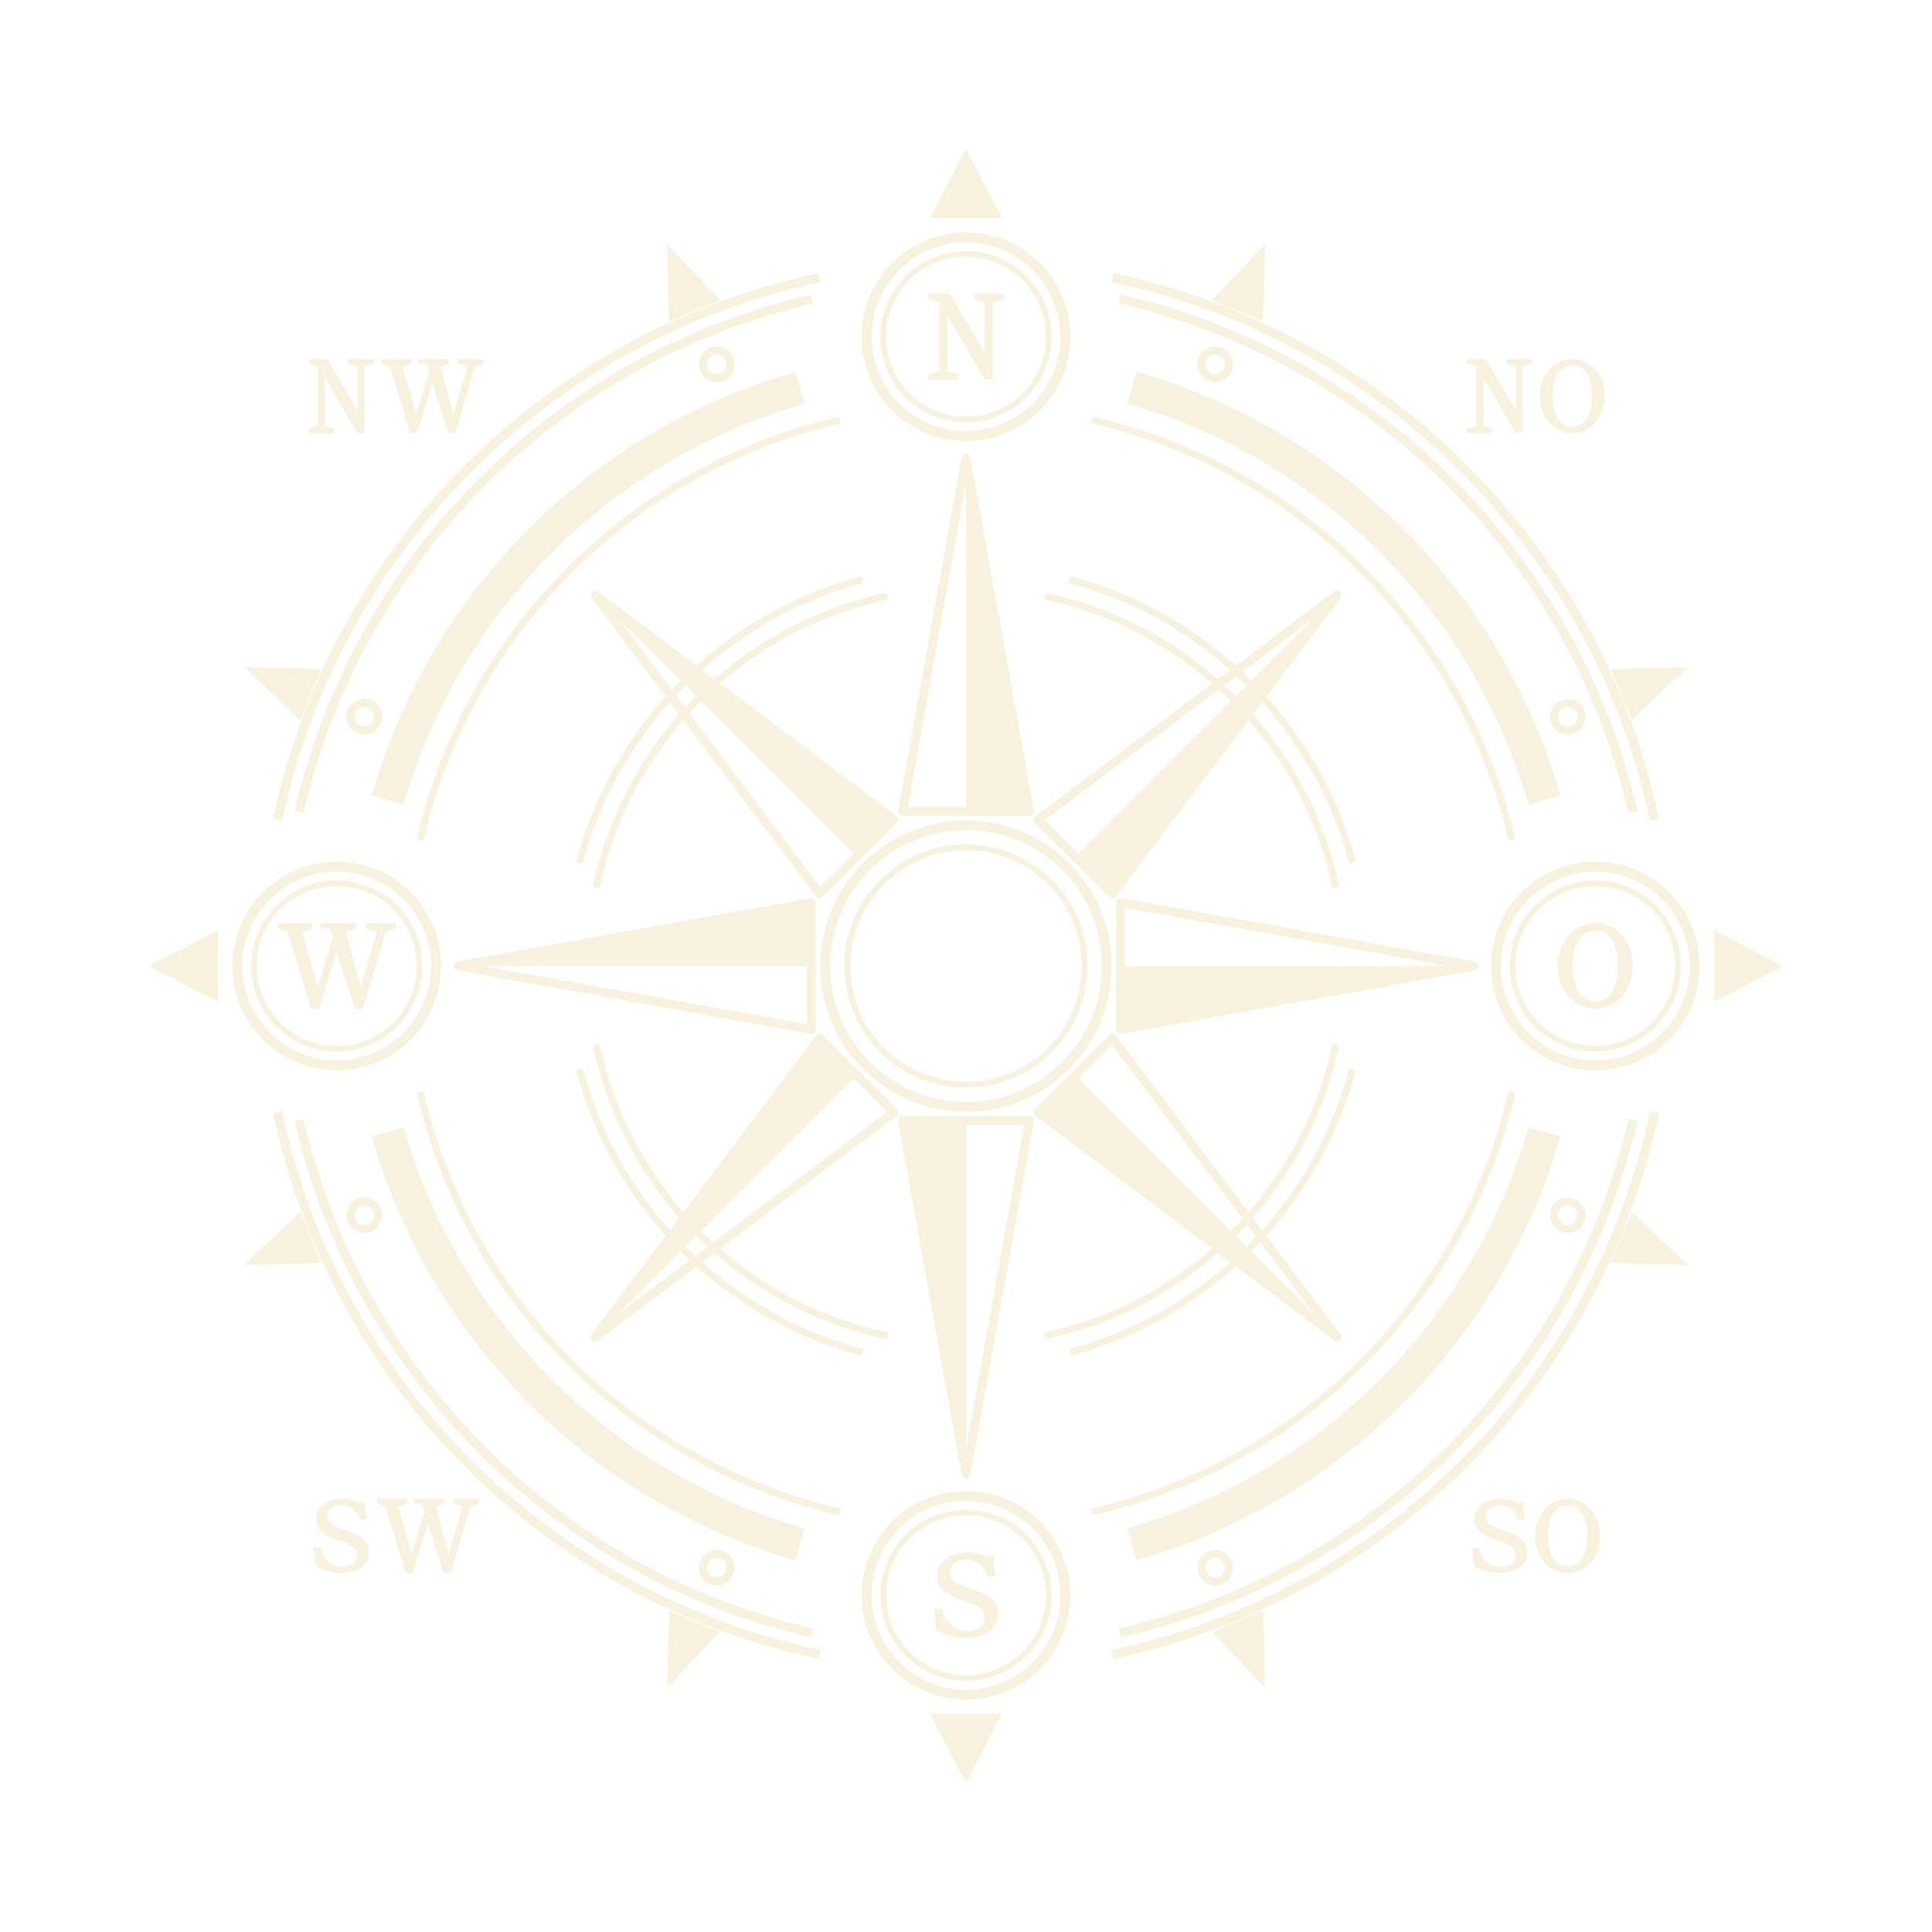
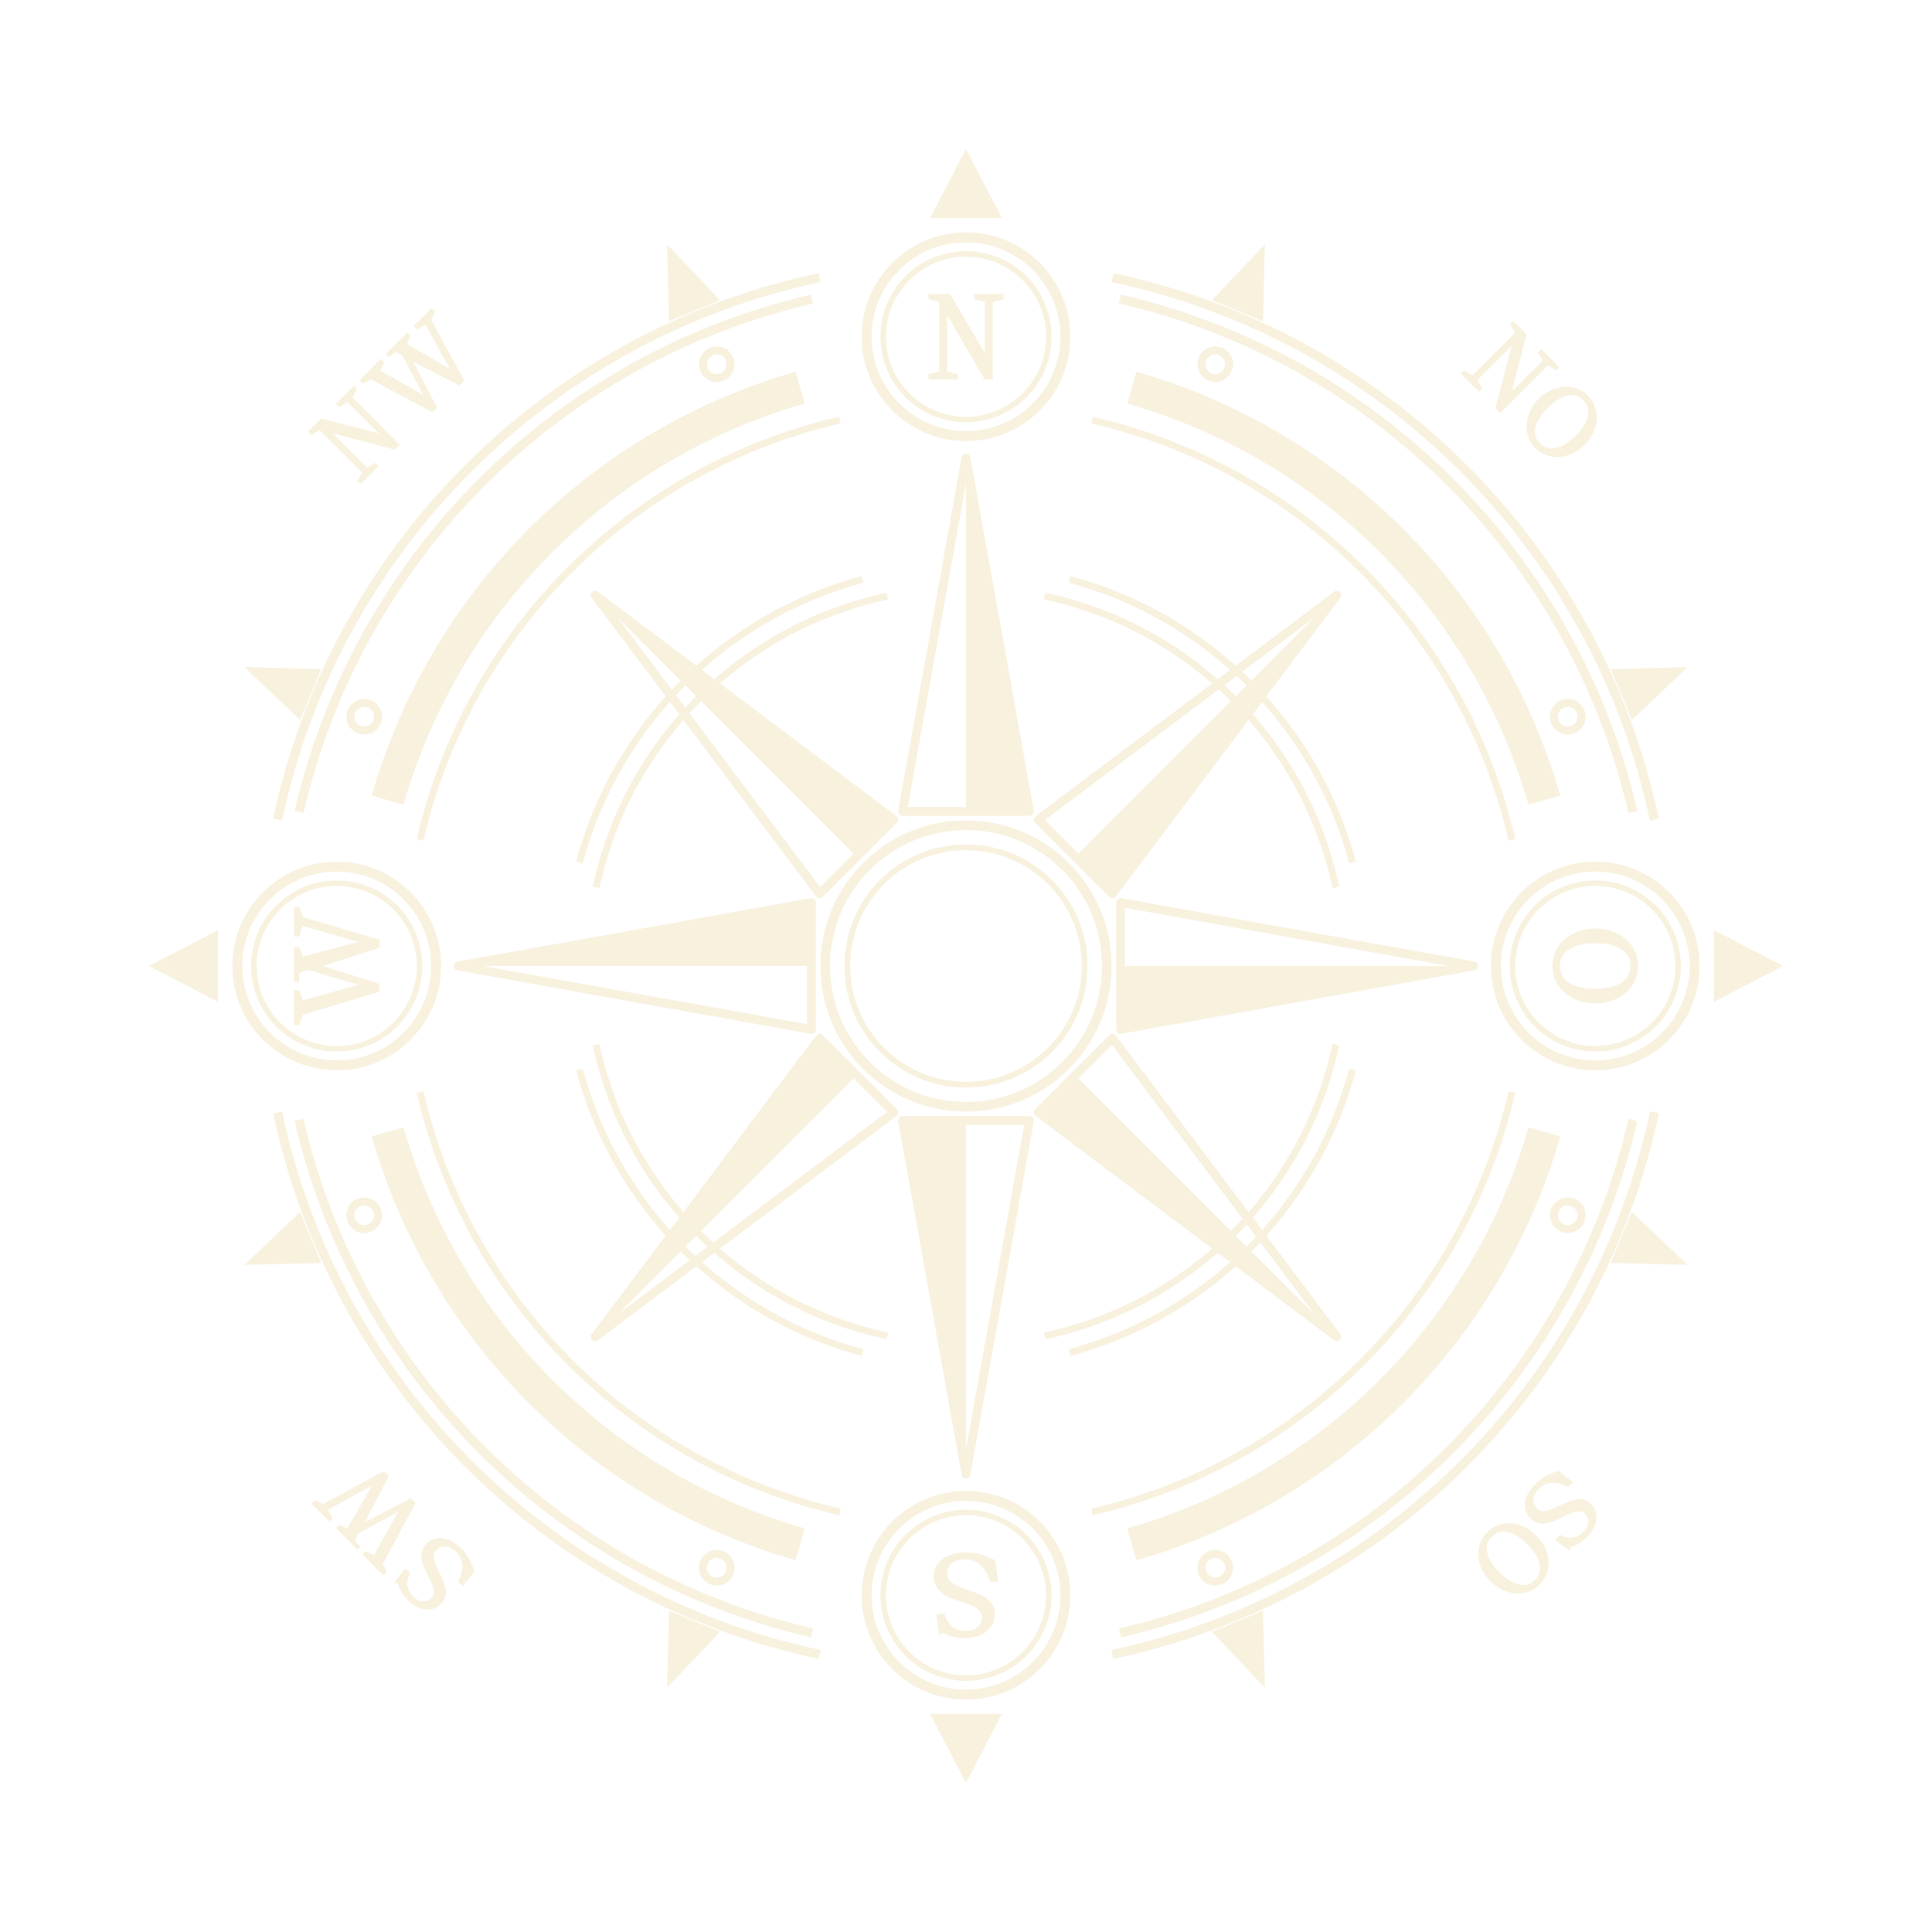
<svg xmlns="http://www.w3.org/2000/svg" width="700" height="700" viewBox="-350 -350 700 700" role="img" aria-labelledby="title desc" fill="#f7f1de">
  <g transform="rotate(0)">
    <g fill="none" stroke="#f7f1de" stroke-width="3.3">
      <path d="M53.02 -249.43A255 255 0 0 1 249.43 -53.02" />
      <path d="M55.79 -241.64A248 248 0 0 1 241.64 -55.79" />
    </g>
    <path d="M61.74 -215.32A224 224 0 0 1 215.32 -61.74L203.79 -58.44A212 212 0 0 0 58.44 -203.79Z" />
    <g fill="none" stroke="#f7f1de" stroke-width="2.5">
      <path d="M45.67 -197.8A203 203 0 0 1 197.8 -45.67" />
      <path d="M28.48 -134.01A137 137 0 0 1 134.01 -28.48" />
      <path d="M37.53 -140.06A145 145 0 0 1 140.06 -37.53" />
    </g>
    <g transform="rotate(22.5)">
      <path d="M0 -283L10 -257H-10Z" />
      <g fill="none" stroke="#f7f1de" stroke-width="2.9">
        <circle cx="0" cy="-236" r="5" />
      </g>
    </g>
    <g transform="rotate(67.5)">
      <path d="M0 -283L10 -257H-10Z" />
      <g fill="none" stroke="#f7f1de" stroke-width="2.9">
        <circle cx="0" cy="-236" r="5" />
      </g>
    </g>
    <path d="M0 -296L13 -271H-13Z" />
  </g>
  <g transform="rotate(90)">
    <g fill="none" stroke="#f7f1de" stroke-width="3.3">
      <path d="M53.02 -249.43A255 255 0 0 1 249.43 -53.02" />
      <path d="M55.79 -241.64A248 248 0 0 1 241.64 -55.79" />
    </g>
    <path d="M61.74 -215.32A224 224 0 0 1 215.32 -61.74L203.79 -58.44A212 212 0 0 0 58.44 -203.79Z" />
    <g fill="none" stroke="#f7f1de" stroke-width="2.5">
      <path d="M45.67 -197.8A203 203 0 0 1 197.8 -45.67" />
      <path d="M28.48 -134.01A137 137 0 0 1 134.01 -28.48" />
      <path d="M37.53 -140.06A145 145 0 0 1 140.06 -37.53" />
    </g>
    <g transform="rotate(22.5)">
      <path d="M0 -283L10 -257H-10Z" />
      <g fill="none" stroke="#f7f1de" stroke-width="2.9">
        <circle cx="0" cy="-236" r="5" />
      </g>
    </g>
    <g transform="rotate(67.5)">
      <path d="M0 -283L10 -257H-10Z" />
      <g fill="none" stroke="#f7f1de" stroke-width="2.9">
        <circle cx="0" cy="-236" r="5" />
      </g>
    </g>
    <path d="M0 -296L13 -271H-13Z" />
  </g>
  <g transform="rotate(180)">
    <g fill="none" stroke="#f7f1de" stroke-width="3.3">
      <path d="M53.02 -249.43A255 255 0 0 1 249.43 -53.02" />
      <path d="M55.79 -241.64A248 248 0 0 1 241.64 -55.79" />
    </g>
    <path d="M61.74 -215.32A224 224 0 0 1 215.32 -61.74L203.79 -58.44A212 212 0 0 0 58.44 -203.79Z" />
    <g fill="none" stroke="#f7f1de" stroke-width="2.5">
      <path d="M45.67 -197.8A203 203 0 0 1 197.8 -45.67" />
      <path d="M28.48 -134.01A137 137 0 0 1 134.01 -28.48" />
      <path d="M37.53 -140.06A145 145 0 0 1 140.06 -37.53" />
    </g>
    <g transform="rotate(22.5)">
      <path d="M0 -283L10 -257H-10Z" />
      <g fill="none" stroke="#f7f1de" stroke-width="2.9">
        <circle cx="0" cy="-236" r="5" />
      </g>
    </g>
    <g transform="rotate(67.5)">
      <path d="M0 -283L10 -257H-10Z" />
      <g fill="none" stroke="#f7f1de" stroke-width="2.9">
        <circle cx="0" cy="-236" r="5" />
      </g>
    </g>
    <path d="M0 -296L13 -271H-13Z" />
  </g>
  <g transform="rotate(270)">
    <g fill="none" stroke="#f7f1de" stroke-width="3.3">
      <path d="M53.02 -249.43A255 255 0 0 1 249.43 -53.02" />
      <path d="M55.79 -241.64A248 248 0 0 1 241.64 -55.79" />
    </g>
    <path d="M61.74 -215.32A224 224 0 0 1 215.32 -61.74L203.79 -58.44A212 212 0 0 0 58.44 -203.79Z" />
    <g fill="none" stroke="#f7f1de" stroke-width="2.5">
      <path d="M45.67 -197.8A203 203 0 0 1 197.8 -45.67" />
      <path d="M28.48 -134.01A137 137 0 0 1 134.01 -28.48" />
      <path d="M37.53 -140.06A145 145 0 0 1 140.06 -37.53" />
    </g>
    <g transform="rotate(22.5)">
      <path d="M0 -283L10 -257H-10Z" />
      <g fill="none" stroke="#f7f1de" stroke-width="2.9">
        <circle cx="0" cy="-236" r="5" />
      </g>
    </g>
    <g transform="rotate(67.5)">
      <path d="M0 -283L10 -257H-10Z" />
      <g fill="none" stroke="#f7f1de" stroke-width="2.9">
        <circle cx="0" cy="-236" r="5" />
      </g>
    </g>
    <path d="M0 -296L13 -271H-13Z" />
  </g>
  <g transform="rotate(0)">
    <path d="M0 -184L23 -56H0Z" />
    <g fill="none" stroke="#f7f1de" stroke-width="3.2" stroke-linejoin="round">
      <path d="M0 -184L-23 -56H23Z" />
    </g>
  </g>
  <g transform="rotate(45)">
    <path d="M0 -190L19 -56H0Z" />
    <g fill="none" stroke="#f7f1de" stroke-width="3.2" stroke-linejoin="round">
      <path d="M0 -190L-19 -56H19Z" />
    </g>
  </g>
  <g transform="rotate(90)">
    <path d="M0 -184L23 -56H0Z" />
    <g fill="none" stroke="#f7f1de" stroke-width="3.2" stroke-linejoin="round">
      <path d="M0 -184L-23 -56H23Z" />
    </g>
  </g>
  <g transform="rotate(135)">
    <path d="M0 -190L19 -56H0Z" />
    <g fill="none" stroke="#f7f1de" stroke-width="3.2" stroke-linejoin="round">
      <path d="M0 -190L-19 -56H19Z" />
    </g>
  </g>
  <g transform="rotate(180)">
    <path d="M0 -184L23 -56H0Z" />
    <g fill="none" stroke="#f7f1de" stroke-width="3.2" stroke-linejoin="round">
      <path d="M0 -184L-23 -56H23Z" />
    </g>
  </g>
  <g transform="rotate(225)">
    <path d="M0 -190L19 -56H0Z" />
    <g fill="none" stroke="#f7f1de" stroke-width="3.2" stroke-linejoin="round">
      <path d="M0 -190L-19 -56H19Z" />
    </g>
  </g>
  <g transform="rotate(270)">
    <path d="M0 -184L23 -56H0Z" />
    <g fill="none" stroke="#f7f1de" stroke-width="3.2" stroke-linejoin="round">
      <path d="M0 -184L-23 -56H23Z" />
    </g>
  </g>
  <g transform="rotate(315)">
    <path d="M0 -190L19 -56H0Z" />
    <g fill="none" stroke="#f7f1de" stroke-width="3.2" stroke-linejoin="round">
      <path d="M0 -190L-19 -56H19Z" />
    </g>
  </g>
  <g fill="none" stroke="#f7f1de" stroke-width="3.5">
    <circle cx="0" cy="0" r="51" stroke-width="3.5" />
    <circle cx="0" cy="0" r="43" stroke-width="2.1" />
  </g>
  <g fill="none" stroke="#f7f1de" stroke-width="3.6">
    <circle cx="0" cy="-228" r="36" />
    <circle cx="0" cy="-228" r="30" stroke-width="2" />
  </g>
-   <g transform="translate(0 -228) scale(0.97)" fill-rule="evenodd">
+   <g transform="translate(0 -228) rotate(0) scale(0.97)" fill-rule="evenodd">
    <path d="M0 0H8L21 22V3L17 2V0H28V2L24 3V32H21L7 8V29L11 30V32H0V30L4 29V3L0 2Z" transform="translate(-14 -16)" />
  </g>
  <g fill="none" stroke="#f7f1de" stroke-width="3.6">
    <circle cx="228" cy="0" r="36" />
    <circle cx="228" cy="0" r="30" stroke-width="2" />
  </g>
-   <g transform="translate(228 0) scale(0.97)" fill-rule="evenodd">
+   <g transform="translate(228 0) rotate(90) scale(0.97)" fill-rule="evenodd">
    <path d="M14 0C22 0 28 7 28 16S22 32 14 32 0 25 0 16 6 0 14 0ZM14 2.8C8.4 2.8 5.5 8 5.5 16S8.4 29.2 14 29.2 22.5 24 22.5 16 19.6 2.8 14 2.8Z" transform="translate(-14 -16)" />
  </g>
  <g fill="none" stroke="#f7f1de" stroke-width="3.6">
    <circle cx="0" cy="228" r="36" />
    <circle cx="0" cy="228" r="30" stroke-width="2" />
  </g>
-   <g transform="translate(0 228) scale(0.97)" fill-rule="evenodd">
+   <g transform="translate(0 228) rotate(180) scale(0.97)" fill-rule="evenodd">
    <path d="M22 1L23 9H20C19 5 16 2.7 12 2.7 8.5 2.7 6 4.8 6 7.6 6 15.1 24 12 24 23 24 28.7 19 32 12 32 8 32 5 31 1 29L0 21H3C4.3 26.2 7.8 29.4 12.4 29.4 16.6 29.4 19 27.3 19 24.1 19 16.6 1.2 19.3 1.2 8.9 1.2 3.5 6 0 12.3 0 16 0 19 1 20.5 2Z" transform="translate(-12 -16)" />
  </g>
  <g fill="none" stroke="#f7f1de" stroke-width="3.6">
    <circle cx="-228" cy="0" r="36" />
    <circle cx="-228" cy="0" r="30" stroke-width="2" />
  </g>
-   <g transform="translate(-228 0) scale(0.97)" fill-rule="evenodd">
+   <g transform="translate(-228 0) rotate(270) scale(0.97)" fill-rule="evenodd">
    <path d="M0 0H13V2L9.2 3.4 15 24 20.6 5.2 19.4 2H16V0H29V2L25.5 3.4 31 24 37 3.2 33 2V0H44V2L40.3 3.4 31.8 32H28.8L22 10.8 15.3 32H12.4L3.8 3.4 0 2Z" transform="translate(-22 -16)" />
  </g>
-   <g transform="translate(206.48 -206.48) scale(0.84)" fill-rule="evenodd">
+   <g transform="translate(206.48 -206.48) rotate(45) scale(0.84)" fill-rule="evenodd">
    <path d="M0 0H8L21 22V3L17 2V0H28V2L24 3V32H21L7 8V29L11 30V32H0V30L4 29V3L0 2Z" transform="translate(-29.7 -16)" />
    <path d="M14 0C22 0 28 7 28 16S22 32 14 32 0 25 0 16 6 0 14 0ZM14 2.8C8.4 2.8 5.5 8 5.5 16S8.4 29.2 14 29.2 22.5 24 22.5 16 19.6 2.8 14 2.8Z" transform="translate(1.7 -16)" />
  </g>
-   <g transform="translate(206.48 206.48) scale(0.84)" fill-rule="evenodd">
+   <g transform="translate(206.48 206.48) rotate(135) scale(0.84)" fill-rule="evenodd">
    <path d="M22 1L23 9H20C19 5 16 2.7 12 2.7 8.5 2.7 6 4.8 6 7.6 6 15.1 24 12 24 23 24 28.7 19 32 12 32 8 32 5 31 1 29L0 21H3C4.3 26.2 7.8 29.4 12.4 29.4 16.6 29.4 19 27.3 19 24.1 19 16.6 1.2 19.3 1.2 8.9 1.2 3.5 6 0 12.3 0 16 0 19 1 20.5 2Z" transform="translate(-27.7 -16)" />
    <path d="M14 0C22 0 28 7 28 16S22 32 14 32 0 25 0 16 6 0 14 0ZM14 2.8C8.4 2.8 5.5 8 5.5 16S8.4 29.2 14 29.2 22.5 24 22.5 16 19.6 2.8 14 2.8Z" transform="translate(-0.3 -16)" />
  </g>
-   <g transform="translate(-206.48 206.48) scale(0.84)" fill-rule="evenodd">
+   <g transform="translate(-206.48 206.48) rotate(225) scale(0.84)" fill-rule="evenodd">
    <path d="M22 1L23 9H20C19 5 16 2.7 12 2.7 8.5 2.7 6 4.8 6 7.6 6 15.1 24 12 24 23 24 28.7 19 32 12 32 8 32 5 31 1 29L0 21H3C4.3 26.2 7.8 29.4 12.4 29.4 16.6 29.4 19 27.3 19 24.1 19 16.6 1.2 19.3 1.2 8.9 1.2 3.5 6 0 12.3 0 16 0 19 1 20.5 2Z" transform="translate(-35.7 -16)" />
    <path d="M0 0H13V2L9.2 3.4 15 24 20.6 5.2 19.4 2H16V0H29V2L25.5 3.4 31 24 37 3.2 33 2V0H44V2L40.3 3.4 31.8 32H28.8L22 10.8 15.3 32H12.4L3.8 3.4 0 2Z" transform="translate(-8.3 -16)" />
  </g>
-   <g transform="translate(-206.48 -206.48) scale(0.84)" fill-rule="evenodd">
+   <g transform="translate(-206.48 -206.48) rotate(315) scale(0.84)" fill-rule="evenodd">
    <path d="M0 0H8L21 22V3L17 2V0H28V2L24 3V32H21L7 8V29L11 30V32H0V30L4 29V3L0 2Z" transform="translate(-37.7 -16)" />
    <path d="M0 0H13V2L9.2 3.4 15 24 20.6 5.2 19.4 2H16V0H29V2L25.5 3.4 31 24 37 3.2 33 2V0H44V2L40.3 3.4 31.8 32H28.8L22 10.8 15.3 32H12.4L3.8 3.4 0 2Z" transform="translate(-6.3 -16)" />
  </g>
</svg>
